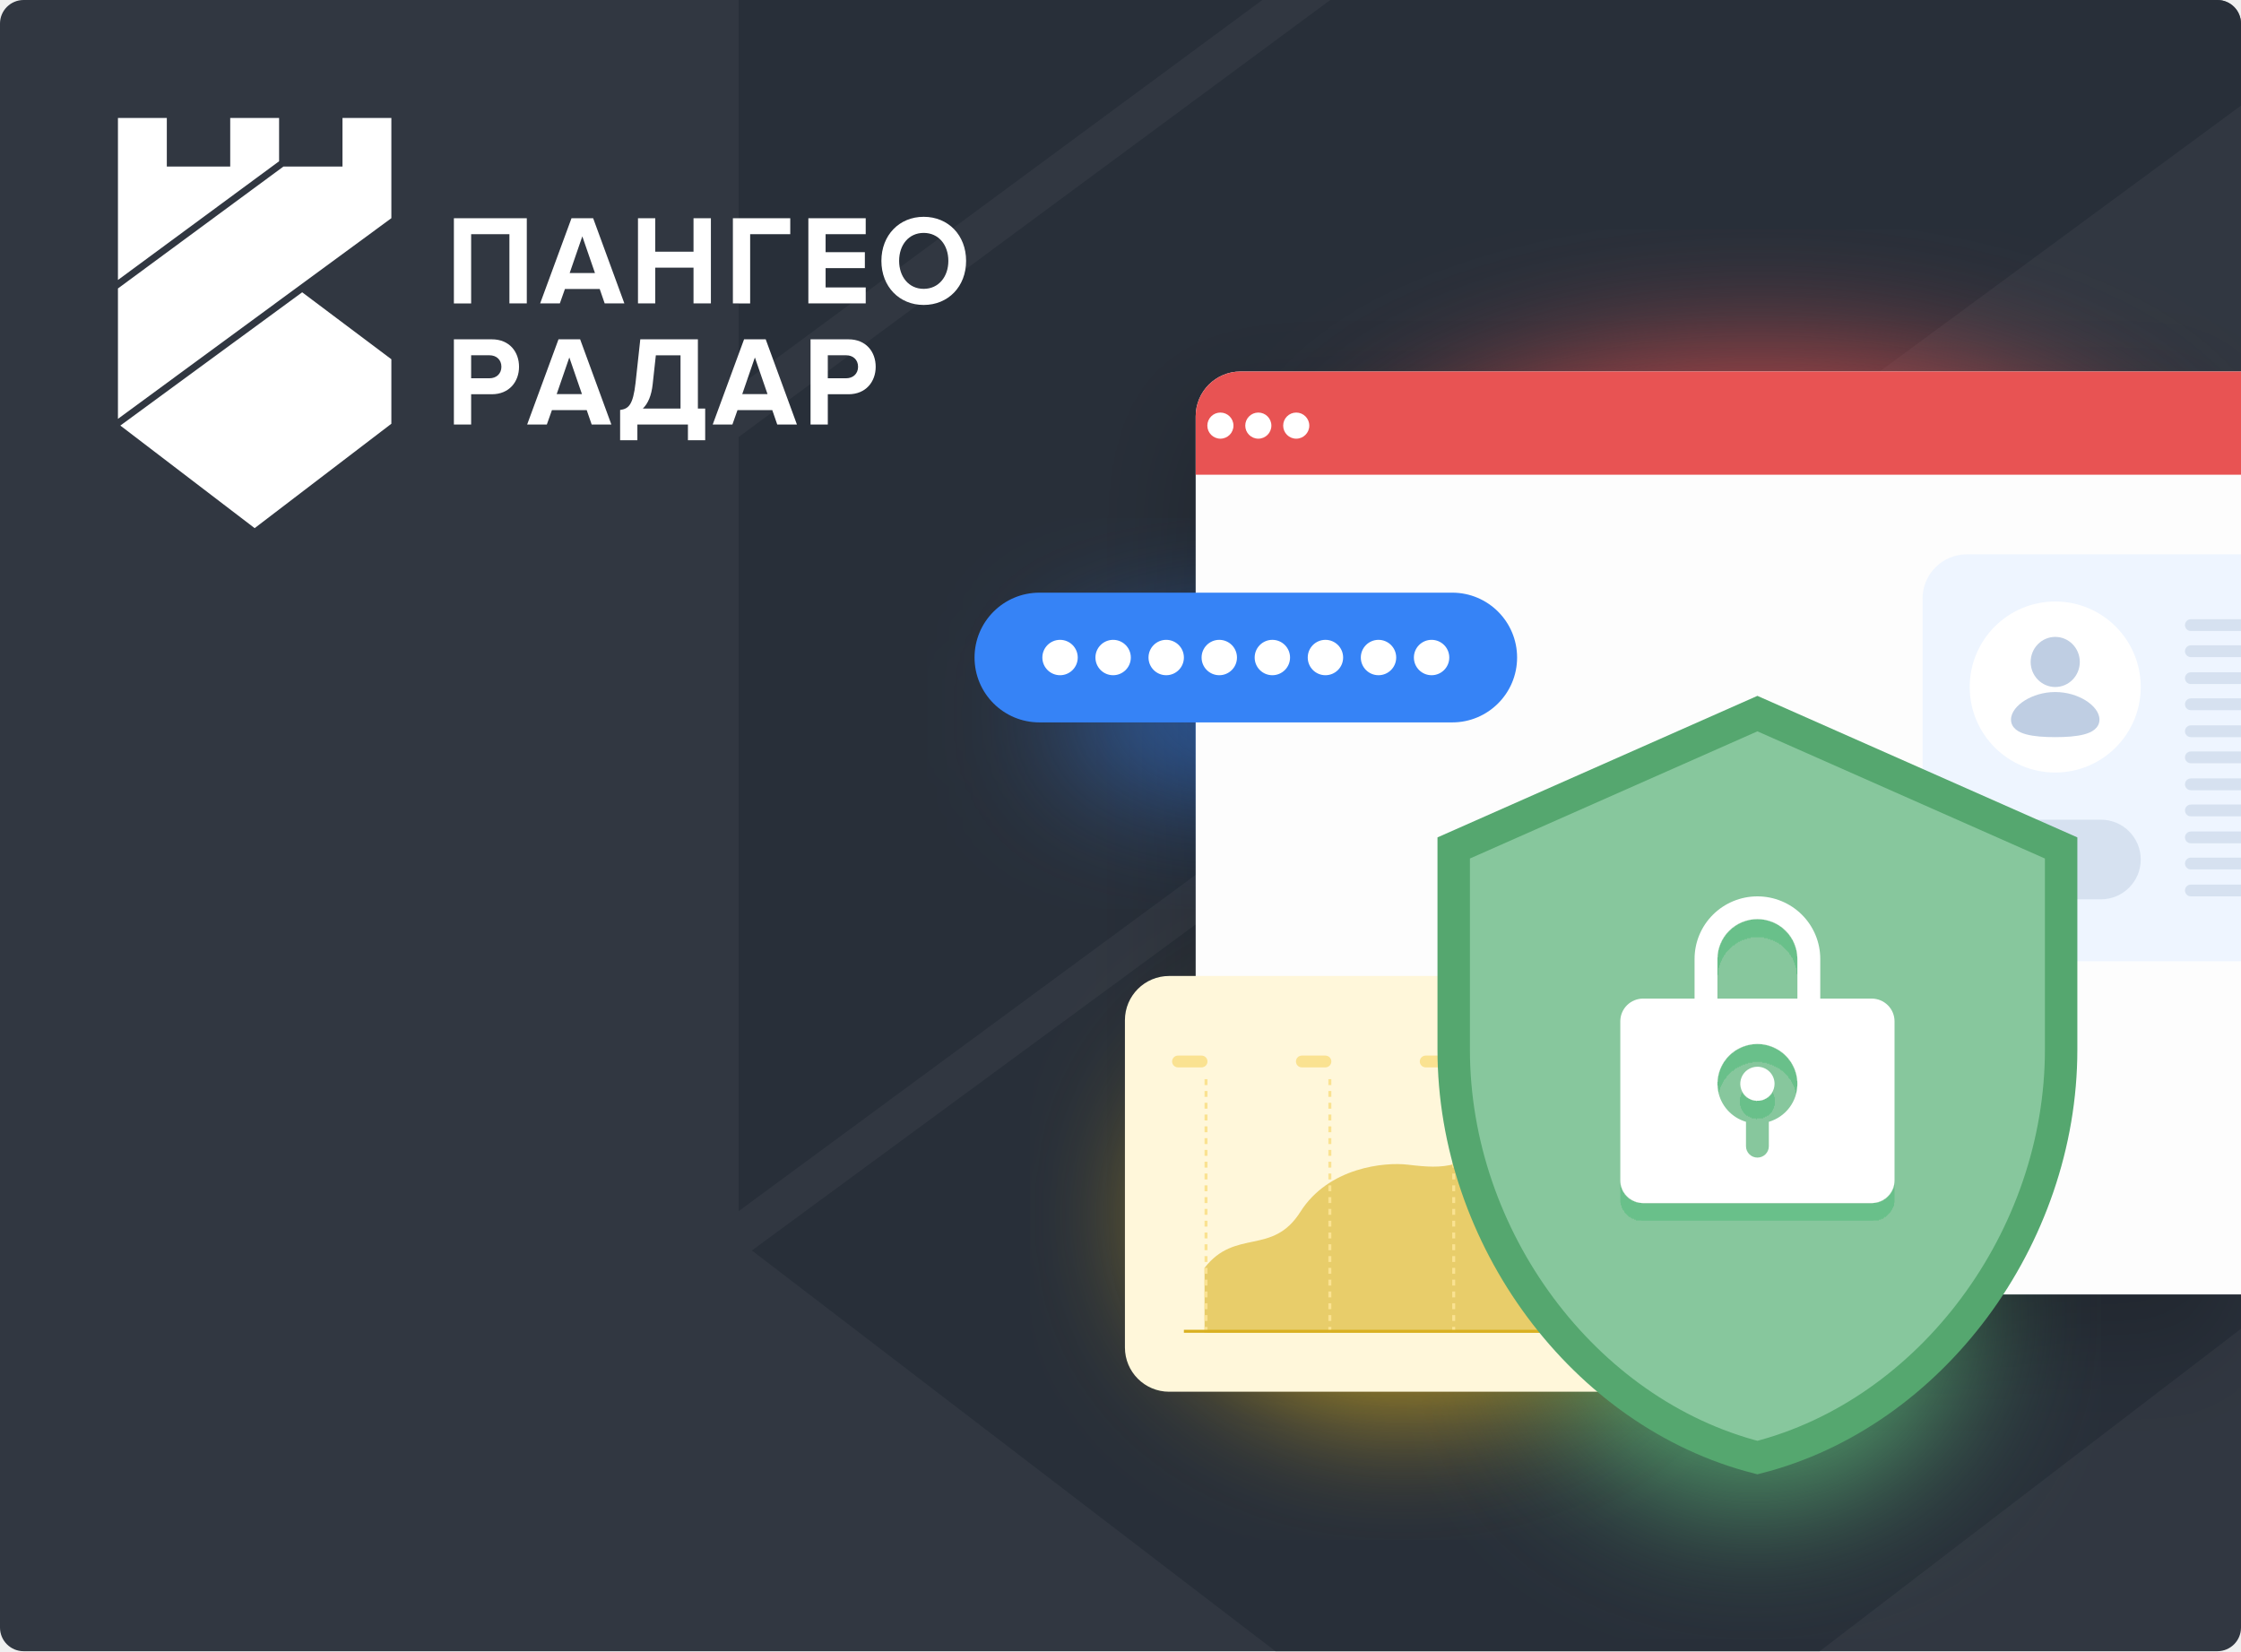
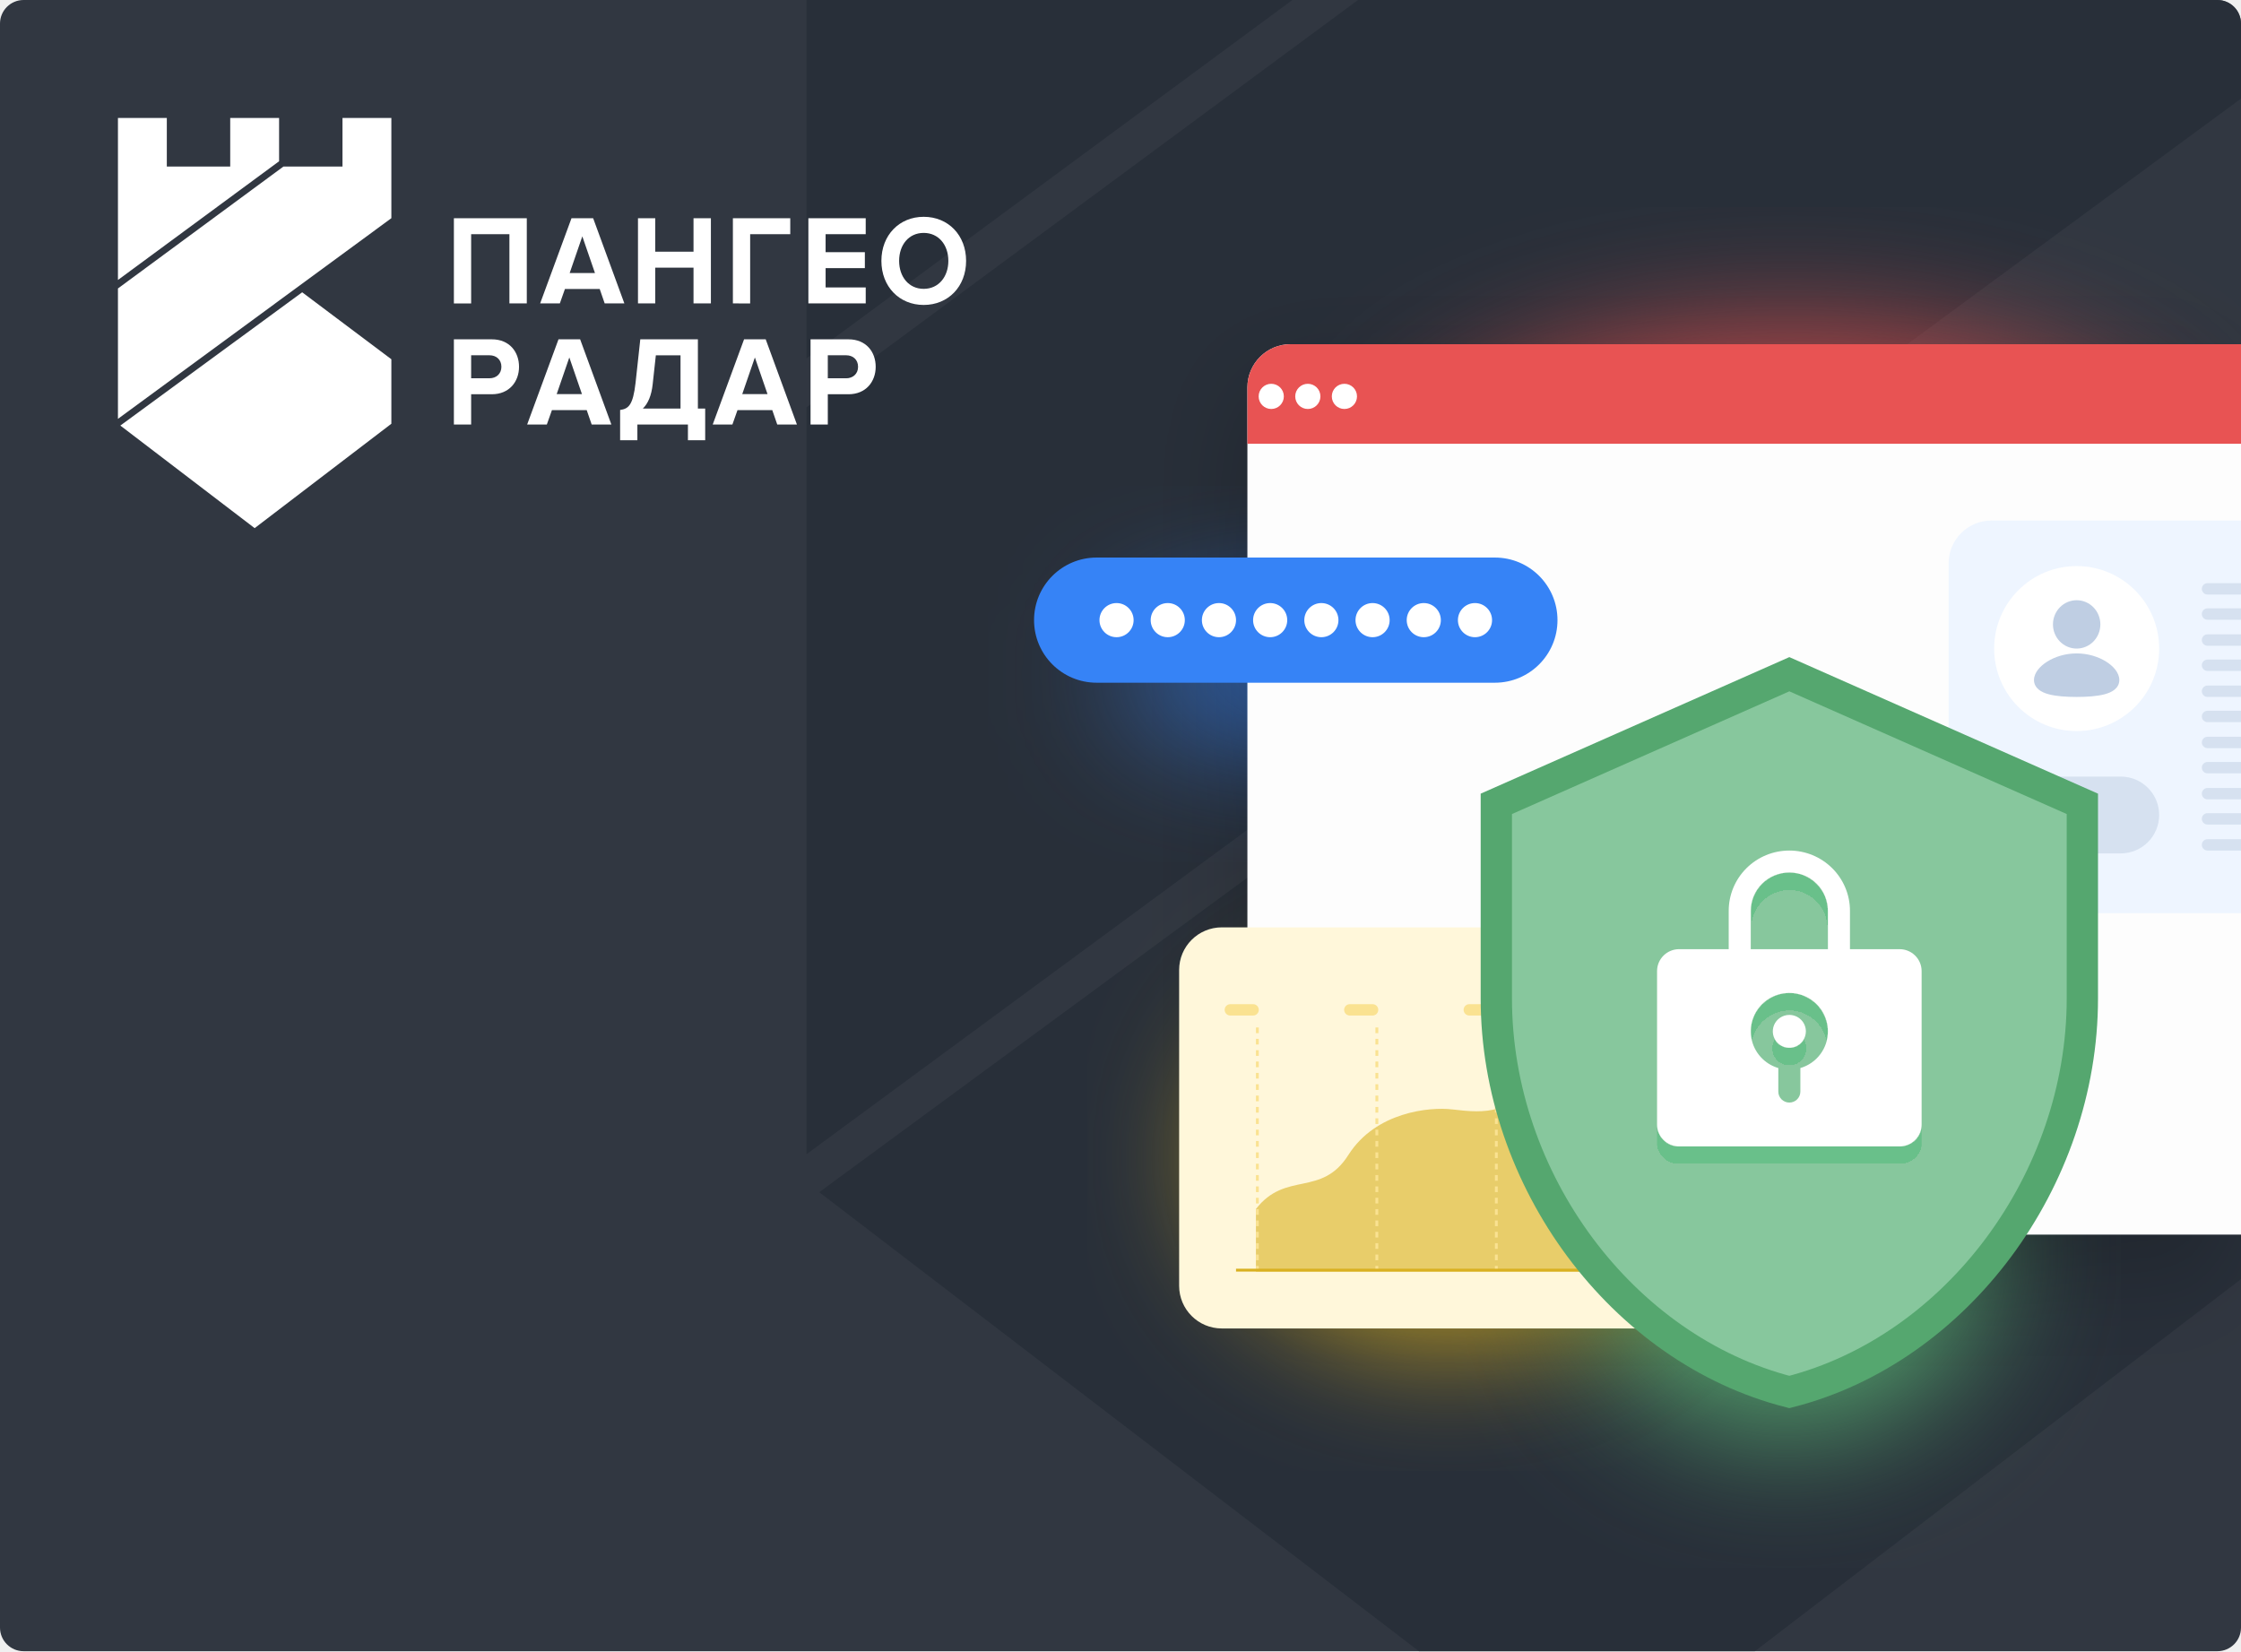
<svg xmlns="http://www.w3.org/2000/svg" width="608" height="448" viewBox="0 0 608 448" fill="none">
  <g clip-path="url(#clip0_30215_27849)">
    <rect width="608" height="448" rx="6.4" fill="#313741" />
-     <path fill-rule="evenodd" clip-rule="evenodd" d="M639.6 -156.074H561.095V-77.795H466.23L200.4 118.577V328.601L639.6 5.398V-156.074ZM639.6 336.332V232.446L496.26 124.559L203.99 339.276L419.871 504.52L639.6 336.332ZM200.4 104.813V-156.074H278.977V-77.829H380.915V-156.074H459.492V-86.325L200.4 104.813Z" fill="#262D38" fill-opacity="0.8" />
+     <path fill-rule="evenodd" clip-rule="evenodd" d="M642.525 -154.436H566.786V-78.915H475.263L218.8 110.538V313.163L642.525 1.347V-154.436ZM642.525 320.621V220.395L504.236 116.309L222.264 323.461L430.538 482.883L642.525 320.621ZM218.8 97.259V-154.436H294.609V-78.947H392.954V-154.436H468.763V-87.144L218.8 97.259Z" fill="#262D38" fill-opacity="0.8" />
    <g filter="url(#filter0_f_30215_27849)">
-       <ellipse cx="476" cy="356.8" rx="55.6" ry="49.6" fill="#55A76F" />
+       <ellipse cx="484.689" cy="340.367" rx="53.641" ry="47.852" fill="#55A76F" />
    </g>
    <g filter="url(#filter1_f_30215_27849)">
-       <ellipse cx="345.6" cy="193.6" rx="55.6" ry="14.4" fill="#3683F6" />
+       <ellipse cx="358.884" cy="182.918" rx="53.641" ry="13.893" fill="#3683F6" />
    </g>
    <g filter="url(#filter2_f_30215_27849)">
-       <ellipse cx="380.8" cy="329.6" rx="62.8" ry="49.6" fill="#D9B021" />
+       <ellipse cx="392.844" cy="314.125" rx="60.587" ry="47.852" fill="#D9B021" />
    </g>
    <g filter="url(#filter3_f_30215_27849)">
-       <ellipse cx="476.8" cy="150.4" rx="109.2" ry="49.6" fill="#E85353" />
+       <ellipse cx="485.461" cy="141.239" rx="105.352" ry="47.852" fill="#E85353" />
    </g>
    <g clip-path="url(#clip1_30215_27849)">
      <path d="M138.208 82.322V63.536H127.825V82.325H123.143V59.204H142.924V82.322H138.208Z" fill="white" />
      <path d="M164.055 82.322L162.704 78.405H153.273L151.888 82.322H146.546L155.054 59.204H160.923L169.396 82.322H164.055ZM157.988 64.125L154.558 74.073H161.417L157.988 64.125Z" fill="white" />
      <path d="M188.157 82.322V72.615H177.772V82.322H173.089V59.204H177.772V68.287H188.157V59.204H192.871V82.322H188.157Z" fill="white" />
      <path d="M198.839 82.322V59.204H214.403V63.536H203.522V82.325L198.839 82.322Z" fill="white" />
      <path d="M219.314 82.322V59.204H234.875V63.536H223.993V68.423H234.644V72.755H223.996V77.989H234.877V82.322H219.314Z" fill="white" />
-       <path d="M239.129 70.781C239.129 63.814 243.975 58.823 250.604 58.823C257.265 58.823 262.11 63.815 262.11 70.781C262.11 77.746 257.263 82.738 250.604 82.738C243.975 82.738 239.129 77.747 239.129 70.781ZM257.295 70.781C257.295 66.448 254.657 63.191 250.602 63.191C246.547 63.191 243.941 66.449 243.941 70.781C243.941 75.079 246.545 78.371 250.602 78.371C254.659 78.371 257.295 75.078 257.295 70.781V70.781Z" fill="white" />
+       <path d="M239.129 70.781C239.129 63.814 243.975 58.823 250.604 58.823C257.265 58.823 262.11 63.815 262.11 70.781C262.11 77.746 257.263 82.738 250.604 82.738C243.975 82.738 239.129 77.747 239.129 70.781ZM257.295 70.781C257.295 66.448 254.657 63.191 250.602 63.191C246.547 63.191 243.941 66.449 243.941 70.781C243.941 75.079 246.545 78.371 250.602 78.371C254.659 78.371 257.295 75.078 257.295 70.781Z" fill="white" />
      <path d="M123.143 115.181V92.064H133.431C138.211 92.064 140.817 95.461 140.817 99.515C140.817 103.537 138.179 106.967 133.431 106.967H127.825V115.181H123.143ZM136.033 99.512C136.033 97.571 134.648 96.392 132.802 96.392H127.825V102.632H132.804C134.647 102.635 136.032 101.421 136.032 99.515L136.033 99.512Z" fill="white" />
      <path d="M160.529 115.181L159.177 111.265H149.746L148.361 115.181H143.019L151.526 92.064H157.396L165.869 115.181H160.529ZM154.461 96.985L151.032 106.933H157.891L154.461 96.985Z" fill="white" />
      <path d="M168.244 111.231C170.486 110.919 171.739 109.983 172.431 103.882L173.717 92.064H189.344V110.849H191.322V119.446H186.64V115.183H172.925V119.446H168.243L168.244 111.231ZM174.409 110.85H184.631V96.397H177.936L177.079 104.232C176.75 107.349 175.794 109.499 174.409 110.85Z" fill="white" />
      <path d="M210.873 115.181L209.521 111.265H200.09L198.705 115.181H193.364L201.871 92.064H207.741L216.213 115.181H210.873ZM204.806 96.985L201.376 106.933H208.235L204.806 96.985Z" fill="white" />
      <path d="M219.907 115.181V92.064H230.196C234.976 92.064 237.582 95.461 237.582 99.515C237.582 103.537 234.944 106.967 230.196 106.967H224.59V115.181H219.907ZM232.798 99.512C232.798 97.571 231.413 96.392 229.567 96.392H224.589V102.632H229.567C231.413 102.635 232.798 101.421 232.798 99.515V99.512Z" fill="white" />
      <path d="M106.18 114.969V97.473L81.984 79.304L32.649 115.464L69.09 143.293L106.18 114.969Z" fill="white" />
      <path d="M106.18 32.001H92.92V45.187H76.898L32 78.265V113.643L106.18 59.2V32.001Z" fill="white" />
      <path d="M32 32.001V75.965L75.719 43.755V32.001H62.46V45.187H45.259V32.001H32Z" fill="white" />
    </g>
    <g filter="url(#filter4_d_30215_27849)">
-       <rect x="324.4" y="100.8" width="350.4" height="250.4" rx="12.149" fill="#FDFDFD" />
+       <rect x="338.431" y="93.387" width="338.054" height="241.577" rx="11.72" fill="#FDFDFD" />
    </g>
-     <path d="M324.4 112.948C324.4 106.239 329.839 100.8 336.548 100.8H665.051C671.761 100.8 677.2 106.239 677.2 112.948V128.8H324.4V112.948Z" fill="#E85353" />
-     <rect x="305.2" y="264.8" width="147.2" height="112.8" rx="12" fill="#FFF7DA" />
-     <path d="M429.2 361.6H326.8V344C335.2 333.2 345.2 340.8 352.8 328.8C360.457 316.71 375.646 315.237 382 316C392 317.2 397.6 317.2 408 306.8C416.32 298.48 424.933 296.8 429.2 296V361.6Z" fill="#D9B021" fill-opacity="0.6" />
-     <line x1="327.2" y1="361.6" x2="327.2" y2="292" stroke="#FAE291" stroke-width="0.8" stroke-dasharray="1.6 1.6" />
-     <line x1="360.8" y1="361.6" x2="360.8" y2="292" stroke="#FAE291" stroke-width="0.8" stroke-dasharray="1.6 1.6" />
-     <line x1="394.4" y1="361.6" x2="394.4" y2="292" stroke="#FAE291" stroke-width="0.8" stroke-dasharray="1.6 1.6" />
-     <line x1="428.8" y1="361.6" x2="428.8" y2="292" stroke="#FAE291" stroke-width="0.8" stroke-dasharray="1.6 1.6" />
-     <rect x="318" y="286.4" width="9.6" height="3.2" rx="1.6" fill="#FAE291" />
-     <rect x="351.6" y="286.4" width="9.6" height="3.2" rx="1.6" fill="#FAE291" />
-     <rect x="385.2" y="286.4" width="9.6" height="3.2" rx="1.6" fill="#FAE291" />
-     <line x1="321.2" y1="361.2" x2="434.8" y2="361.2" stroke="#D9B021" stroke-width="0.8" />
-     <rect x="521.6" y="150.4" width="147.2" height="110.4" rx="12" fill="#EEF5FF" />
-     <circle cx="557.6" cy="186.4" r="23.2" fill="white" />
-     <path d="M557.6 187.76C560.795 187.76 563.7 188.704 565.837 190.032C566.904 190.699 567.816 191.481 568.475 192.331C569.123 193.169 569.6 194.169 569.6 195.24C569.6 196.389 569.052 197.295 568.263 197.941C567.516 198.553 566.531 198.958 565.484 199.241C563.38 199.808 560.572 200 557.6 200C554.628 200 551.82 199.809 549.716 199.241C548.669 198.958 547.684 198.553 546.937 197.941C546.147 197.293 545.6 196.389 545.6 195.24C545.6 194.169 546.077 193.169 546.725 192.331C547.384 191.481 548.295 190.699 549.363 190.032C551.5 188.704 554.407 187.76 557.6 187.76ZM557.6 172.8C559.368 172.8 561.064 173.516 562.314 174.791C563.564 176.067 564.267 177.796 564.267 179.6C564.267 181.403 563.564 183.133 562.314 184.408C561.064 185.683 559.368 186.4 557.6 186.4C555.832 186.4 554.136 185.683 552.886 184.408C551.636 183.133 550.933 181.403 550.933 179.6C550.933 177.796 551.636 176.067 552.886 174.791C554.136 173.516 555.832 172.8 557.6 172.8Z" fill="#BFCEE3" />
-     <rect x="534.4" y="222.4" width="46.4" height="21.6" rx="10.8" fill="#BFCEE3" fill-opacity="0.5" />
-     <rect x="592.8" y="168" width="43.532" height="3.2" rx="1.6" fill="#BFCEE3" fill-opacity="0.5" />
-     <rect x="592.8" y="182.4" width="43.532" height="3.2" rx="1.6" fill="#BFCEE3" fill-opacity="0.5" />
-     <rect x="592.8" y="196.8" width="43.532" height="3.2" rx="1.6" fill="#BFCEE3" fill-opacity="0.5" />
-     <rect x="592.8" y="211.2" width="43.532" height="3.2" rx="1.6" fill="#BFCEE3" fill-opacity="0.5" />
-     <rect x="592.8" y="225.6" width="43.532" height="3.2" rx="1.6" fill="#BFCEE3" fill-opacity="0.5" />
-     <rect x="592.8" y="240" width="43.532" height="3.2" rx="1.6" fill="#BFCEE3" fill-opacity="0.5" />
-     <rect x="592.8" y="175.086" width="64.792" height="3.2" rx="1.6" fill="#BFCEE3" fill-opacity="0.5" />
-     <rect x="592.8" y="189.487" width="64.792" height="3.2" rx="1.6" fill="#BFCEE3" fill-opacity="0.5" />
-     <rect x="592.8" y="203.887" width="64.792" height="3.2" rx="1.6" fill="#BFCEE3" fill-opacity="0.5" />
-     <rect x="592.8" y="218.287" width="64.792" height="3.2" rx="1.6" fill="#BFCEE3" fill-opacity="0.5" />
-     <rect x="592.8" y="232.687" width="64.792" height="3.2" rx="1.6" fill="#BFCEE3" fill-opacity="0.5" />
-     <circle cx="331.104" cy="115.479" r="3.543" fill="white" />
-     <circle cx="341.391" cy="115.479" r="3.543" fill="white" />
-     <circle cx="351.678" cy="115.479" r="3.543" fill="white" />
-     <rect x="264.4" y="160.8" width="147.199" height="35.2" rx="17.6" fill="#3683F6" />
-     <ellipse cx="287.6" cy="178.4" rx="4.8" ry="4.8" fill="white" />
-     <ellipse cx="302" cy="178.4" rx="4.8" ry="4.8" fill="white" />
-     <ellipse cx="316.4" cy="178.4" rx="4.8" ry="4.8" fill="white" />
-     <ellipse cx="330.8" cy="178.4" rx="4.8" ry="4.8" fill="white" />
-     <ellipse cx="345.2" cy="178.4" rx="4.8" ry="4.8" fill="white" />
-     <ellipse cx="359.6" cy="178.4" rx="4.8" ry="4.8" fill="white" />
-     <ellipse cx="373.999" cy="178.4" rx="4.8" ry="4.8" fill="white" />
-     <ellipse cx="388.399" cy="178.4" rx="4.8" ry="4.8" fill="white" />
-     <path d="M394.4 284.8V230.065L476.8 193.611L559.2 230.065V284.8C559.2 335.845 523.913 383.448 476.8 395.465C429.687 383.448 394.4 335.845 394.4 284.8Z" fill="#55A76F" />
-     <path d="M394.4 284.8V230.065L476.8 193.611L559.2 230.065V284.8C559.2 335.845 523.913 383.448 476.8 395.465C429.687 383.448 394.4 335.845 394.4 284.8Z" fill="white" fill-opacity="0.8" style="mix-blend-mode:soft-light" />
-     <path d="M394.4 284.8V230.065L476.8 193.611L559.2 230.065V284.8C559.2 335.845 523.913 383.448 476.8 395.465C429.687 383.448 394.4 335.845 394.4 284.8Z" stroke="#55A76F" stroke-width="8.8" />
+     <path d="M338.431 105.107C338.431 98.634 343.678 93.387 350.151 93.387H667.079C673.552 93.387 678.8 98.634 678.8 105.107V120.4H338.431V105.107Z" fill="#E85353" />
+     <rect x="319.907" y="251.608" width="142.013" height="108.826" rx="11.577" fill="#FFF7DA" />
+     <path d="M439.538 344.998H340.746V328.018C348.85 317.598 358.498 324.93 365.83 313.353C373.217 301.689 387.871 300.269 394.001 301.004C403.649 302.162 409.052 302.162 419.085 292.128C427.112 284.102 435.422 282.481 439.538 281.709V344.998Z" fill="#D9B021" fill-opacity="0.6" />
+     <line x1="341.132" y1="344.998" x2="341.132" y2="277.85" stroke="#FAE291" stroke-width="0.772" stroke-dasharray="1.54 1.54" />
+     <line x1="373.548" y1="344.998" x2="373.548" y2="277.85" stroke="#FAE291" stroke-width="0.772" stroke-dasharray="1.54 1.54" />
+     <line x1="405.964" y1="344.998" x2="405.964" y2="277.85" stroke="#FAE291" stroke-width="0.772" stroke-dasharray="1.54 1.54" />
+     <line x1="439.152" y1="344.998" x2="439.152" y2="277.85" stroke="#FAE291" stroke-width="0.772" stroke-dasharray="1.54 1.54" />
+     <rect x="332.256" y="272.447" width="9.262" height="3.087" rx="1.544" fill="#FAE291" />
+     <rect x="364.672" y="272.447" width="9.262" height="3.087" rx="1.544" fill="#FAE291" />
+     <rect x="397.089" y="272.447" width="9.262" height="3.087" rx="1.544" fill="#FAE291" />
+     <line x1="335.344" y1="344.612" x2="444.941" y2="344.612" stroke="#D9B021" stroke-width="0.772" />
+     <rect x="528.683" y="141.239" width="142.013" height="106.51" rx="11.577" fill="#EEF5FF" />
+     <circle cx="563.414" cy="175.97" r="22.383" fill="white" />
+     <path d="M563.414 177.283C566.496 177.283 569.299 178.194 571.361 179.475C572.39 180.118 573.27 180.873 573.906 181.693C574.531 182.501 574.991 183.467 574.991 184.499C574.991 185.608 574.463 186.482 573.701 187.105C572.981 187.696 572.03 188.087 571.02 188.36C568.99 188.907 566.281 189.092 563.414 189.092C560.547 189.092 557.838 188.908 555.808 188.36C554.798 188.087 553.847 187.696 553.127 187.105C552.364 186.481 551.837 185.608 551.837 184.499C551.837 183.467 552.297 182.501 552.923 181.693C553.558 180.873 554.437 180.118 555.467 179.475C557.529 178.194 560.333 177.283 563.414 177.283ZM563.414 162.85C565.12 162.85 566.756 163.541 567.962 164.772C569.168 166.002 569.846 167.671 569.846 169.411C569.846 171.15 569.168 172.819 567.962 174.049C566.756 175.28 565.12 175.971 563.414 175.971C561.708 175.971 560.072 175.28 558.866 174.049C557.66 172.819 556.982 171.15 556.982 169.411C556.982 167.671 557.66 166.002 558.866 164.772C560.072 163.541 561.708 162.85 563.414 162.85Z" fill="#BFCEE3" />
+     <rect x="541.032" y="210.702" width="44.765" height="20.839" rx="10.419" fill="#BFCEE3" fill-opacity="0.5" />
+     <rect x="597.374" y="158.219" width="41.998" height="3.087" rx="1.544" fill="#BFCEE3" fill-opacity="0.5" />
+     <rect x="597.374" y="172.112" width="41.998" height="3.087" rx="1.544" fill="#BFCEE3" fill-opacity="0.5" />
+     <rect x="597.374" y="186.004" width="41.998" height="3.087" rx="1.544" fill="#BFCEE3" fill-opacity="0.5" />
+     <rect x="597.374" y="199.897" width="41.998" height="3.087" rx="1.544" fill="#BFCEE3" fill-opacity="0.5" />
+     <rect x="597.374" y="213.79" width="41.998" height="3.087" rx="1.544" fill="#BFCEE3" fill-opacity="0.5" />
+     <rect x="597.374" y="227.682" width="41.998" height="3.087" rx="1.544" fill="#BFCEE3" fill-opacity="0.5" />
+     <rect x="597.374" y="165.056" width="62.509" height="3.087" rx="1.544" fill="#BFCEE3" fill-opacity="0.5" />
+     <rect x="597.374" y="178.949" width="62.509" height="3.087" rx="1.544" fill="#BFCEE3" fill-opacity="0.5" />
+     <rect x="597.374" y="192.841" width="62.509" height="3.087" rx="1.544" fill="#BFCEE3" fill-opacity="0.5" />
+     <rect x="597.374" y="206.734" width="62.509" height="3.087" rx="1.544" fill="#BFCEE3" fill-opacity="0.5" />
+     <rect x="597.374" y="220.626" width="62.509" height="3.087" rx="1.544" fill="#BFCEE3" fill-opacity="0.5" />
+     <circle cx="344.899" cy="107.548" r="3.418" fill="white" />
+     <circle cx="354.823" cy="107.548" r="3.418" fill="white" />
+     <circle cx="364.747" cy="107.548" r="3.418" fill="white" />
+     <rect x="280.545" y="151.273" width="142.013" height="33.96" rx="16.98" fill="#3683F6" />
+     <ellipse cx="302.927" cy="168.253" rx="4.631" ry="4.631" fill="white" />
+     <ellipse cx="316.82" cy="168.253" rx="4.631" ry="4.631" fill="white" />
+     <ellipse cx="330.713" cy="168.253" rx="4.631" ry="4.631" fill="white" />
+     <ellipse cx="344.605" cy="168.253" rx="4.631" ry="4.631" fill="white" />
+     <ellipse cx="358.498" cy="168.253" rx="4.631" ry="4.631" fill="white" />
+     <ellipse cx="372.39" cy="168.253" rx="4.631" ry="4.631" fill="white" />
+     <ellipse cx="386.283" cy="168.253" rx="4.631" ry="4.631" fill="white" />
+     <ellipse cx="400.175" cy="168.253" rx="4.631" ry="4.631" fill="white" />
+     <path d="M405.964 270.904V218.097L485.461 182.928L564.958 218.097V270.904C564.958 320.15 530.914 366.076 485.461 377.67C440.008 366.076 405.964 320.15 405.964 270.904Z" fill="#55A76F" />
+     <path d="M405.964 270.904V218.097L485.461 182.928L564.958 218.097V270.904C564.958 320.15 530.914 366.076 485.461 377.67C440.008 366.076 405.964 320.15 405.964 270.904Z" fill="white" fill-opacity="0.8" style="mix-blend-mode:soft-light" />
+     <path d="M405.964 270.904V218.097L485.461 182.928L564.958 218.097V270.904C564.958 320.15 530.914 366.076 485.461 377.67C440.008 366.076 405.964 320.15 405.964 270.904Z" stroke="#55A76F" stroke-width="8.49" />
    <g filter="url(#filter5_d_30215_27849)">
-       <path d="M481.45 294.045C481.45 294.959 481.177 295.852 480.666 296.613C480.155 297.373 479.429 297.965 478.58 298.315C477.73 298.665 476.795 298.756 475.893 298.578C474.991 298.4 474.162 297.959 473.512 297.313C472.862 296.667 472.419 295.843 472.239 294.946C472.06 294.05 472.152 293.12 472.504 292.276C472.856 291.431 473.452 290.709 474.217 290.201C474.981 289.694 475.88 289.422 476.8 289.422C478.033 289.422 479.216 289.909 480.088 290.776C480.96 291.643 481.45 292.819 481.45 294.045ZM514 277.096V320.237C514 321.872 513.347 323.439 512.184 324.595C511.021 325.751 509.444 326.4 507.8 326.4H445.8C444.156 326.4 442.579 325.751 441.416 324.595C440.253 323.439 439.6 321.872 439.6 320.237V277.096C439.6 275.462 440.253 273.894 441.416 272.739C442.579 271.583 444.156 270.934 445.8 270.934H459.75V260.148C459.75 255.653 461.546 251.343 464.744 248.164C467.941 244.986 472.278 243.2 476.8 243.2C481.322 243.2 485.659 244.986 488.856 248.164C492.054 251.343 493.85 255.653 493.85 260.148V270.934H507.8C509.444 270.934 511.021 271.583 512.184 272.739C513.347 273.894 514 275.462 514 277.096ZM487.65 294.045C487.652 292.044 487.095 290.082 486.04 288.378C484.985 286.674 483.473 285.296 481.675 284.397C479.877 283.498 477.863 283.114 475.858 283.288C473.853 283.461 471.936 284.186 470.321 285.381C468.707 286.576 467.458 288.193 466.716 290.053C465.973 291.912 465.765 293.941 466.116 295.911C466.467 297.881 467.362 299.715 468.701 301.209C470.04 302.702 471.771 303.796 473.7 304.368V310.993C473.7 311.81 474.027 312.594 474.608 313.172C475.189 313.75 475.978 314.074 476.8 314.074C477.622 314.074 478.411 313.75 478.992 313.172C479.573 312.594 479.9 311.81 479.9 310.993V304.368C482.14 303.71 484.106 302.349 485.503 300.488C486.9 298.627 487.654 296.367 487.65 294.045ZM487.65 260.148C487.65 257.288 486.507 254.545 484.472 252.522C482.437 250.499 479.678 249.363 476.8 249.363C473.922 249.363 471.163 250.499 469.128 252.522C467.093 254.545 465.95 257.288 465.95 260.148V270.934H487.65V260.148Z" fill="white" />
+       <path d="M489.947 279.823C489.947 280.705 489.684 281.567 489.191 282.3C488.698 283.034 487.998 283.605 487.178 283.943C486.358 284.28 485.456 284.369 484.586 284.197C483.716 284.025 482.916 283.6 482.289 282.976C481.661 282.353 481.234 281.558 481.061 280.693C480.888 279.828 480.977 278.931 481.316 278.116C481.656 277.302 482.231 276.605 482.969 276.115C483.706 275.625 484.574 275.364 485.461 275.364C486.651 275.364 487.792 275.833 488.633 276.67C489.475 277.506 489.947 278.64 489.947 279.823ZM521.35 263.472V305.093C521.35 306.67 520.72 308.182 519.598 309.297C518.477 310.412 516.955 311.038 515.369 311.038H455.553C453.967 311.038 452.445 310.412 451.324 309.297C450.202 308.182 449.572 306.67 449.572 305.093V263.472C449.572 261.895 450.202 260.383 451.324 259.268C452.445 258.153 453.967 257.526 455.553 257.526H469.012V247.121C469.012 242.784 470.745 238.626 473.83 235.559C476.914 232.493 481.098 230.77 485.461 230.77C489.824 230.77 494.008 232.493 497.092 235.559C500.177 238.626 501.91 242.784 501.91 247.121V257.526H515.369C516.955 257.526 518.477 258.153 519.598 259.268C520.72 260.383 521.35 261.895 521.35 263.472ZM495.929 279.823C495.931 277.893 495.393 276 494.375 274.356C493.357 272.712 491.899 271.382 490.165 270.515C488.43 269.648 486.486 269.277 484.552 269.445C482.617 269.613 480.768 270.312 479.21 271.464C477.653 272.617 476.448 274.178 475.732 275.972C475.015 277.766 474.815 279.723 475.153 281.623C475.492 283.524 476.355 285.294 477.647 286.735C478.939 288.176 480.609 289.231 482.47 289.782V296.174C482.47 296.962 482.785 297.719 483.346 298.276C483.907 298.834 484.668 299.147 485.461 299.147C486.254 299.147 487.015 298.834 487.576 298.276C488.137 297.719 488.452 296.962 488.452 296.174V289.782C490.613 289.148 492.51 287.835 493.858 286.039C495.205 284.244 495.932 282.063 495.929 279.823ZM495.929 247.121C495.929 244.361 494.826 241.715 492.863 239.763C490.9 237.812 488.237 236.716 485.461 236.716C482.685 236.716 480.022 237.812 478.059 239.763C476.096 241.715 474.993 244.361 474.993 247.121V257.526H495.929V247.121Z" fill="white" />
    </g>
  </g>
  <defs>
-     <filter id="filter0_f_30215_27849" x="382" y="268.8" width="188" height="176" filterUnits="userSpaceOnUse" color-interpolation-filters="sRGB">
+     <filter id="filter0_f_30215_27849" x="394.001" y="255.468" width="181.376" height="169.799" filterUnits="userSpaceOnUse" color-interpolation-filters="sRGB">
      <feFlood flood-opacity="0" result="BackgroundImageFix" />
      <feBlend mode="normal" in="SourceGraphic" in2="BackgroundImageFix" result="shape" />
-       <feGaussianBlur stdDeviation="19.2" result="effect1_foregroundBlur_30215_27849" />
+       <feGaussianBlur stdDeviation="18.523" result="effect1_foregroundBlur_30215_27849" />
    </filter>
-     <filter id="filter1_f_30215_27849" x="251.6" y="140.8" width="188" height="105.6" filterUnits="userSpaceOnUse" color-interpolation-filters="sRGB">
+     <filter id="filter1_f_30215_27849" x="268.196" y="131.978" width="181.376" height="101.879" filterUnits="userSpaceOnUse" color-interpolation-filters="sRGB">
      <feFlood flood-opacity="0" result="BackgroundImageFix" />
      <feBlend mode="normal" in="SourceGraphic" in2="BackgroundImageFix" result="shape" />
-       <feGaussianBlur stdDeviation="19.2" result="effect1_foregroundBlur_30215_27849" />
+       <feGaussianBlur stdDeviation="18.523" result="effect1_foregroundBlur_30215_27849" />
    </filter>
-     <filter id="filter2_f_30215_27849" x="279.6" y="241.6" width="202.4" height="176" filterUnits="userSpaceOnUse" color-interpolation-filters="sRGB">
+     <filter id="filter2_f_30215_27849" x="295.209" y="229.226" width="195.269" height="169.799" filterUnits="userSpaceOnUse" color-interpolation-filters="sRGB">
      <feFlood flood-opacity="0" result="BackgroundImageFix" />
      <feBlend mode="normal" in="SourceGraphic" in2="BackgroundImageFix" result="shape" />
-       <feGaussianBlur stdDeviation="19.2" result="effect1_foregroundBlur_30215_27849" />
+       <feGaussianBlur stdDeviation="18.523" result="effect1_foregroundBlur_30215_27849" />
    </filter>
-     <filter id="filter3_f_30215_27849" x="329.2" y="62.4" width="295.2" height="176" filterUnits="userSpaceOnUse" color-interpolation-filters="sRGB">
+     <filter id="filter3_f_30215_27849" x="343.062" y="56.34" width="284.799" height="169.799" filterUnits="userSpaceOnUse" color-interpolation-filters="sRGB">
      <feFlood flood-opacity="0" result="BackgroundImageFix" />
      <feBlend mode="normal" in="SourceGraphic" in2="BackgroundImageFix" result="shape" />
-       <feGaussianBlur stdDeviation="19.2" result="effect1_foregroundBlur_30215_27849" />
+       <feGaussianBlur stdDeviation="18.523" result="effect1_foregroundBlur_30215_27849" />
    </filter>
-     <filter id="filter4_d_30215_27849" x="294.028" y="80.552" width="411.143" height="311.143" filterUnits="userSpaceOnUse" color-interpolation-filters="sRGB">
+     <filter id="filter4_d_30215_27849" x="309.129" y="73.853" width="396.656" height="300.18" filterUnits="userSpaceOnUse" color-interpolation-filters="sRGB">
      <feFlood flood-opacity="0" result="BackgroundImageFix" />
      <feColorMatrix in="SourceAlpha" type="matrix" values="0 0 0 0 0 0 0 0 0 0 0 0 0 0 0 0 0 0 127 0" result="hardAlpha" />
-       <feOffset dy="10.124" />
-       <feGaussianBlur stdDeviation="15.186" />
+       <feOffset dy="9.767" />
+       <feGaussianBlur stdDeviation="14.651" />
      <feComposite in2="hardAlpha" operator="out" />
      <feColorMatrix type="matrix" values="0 0 0 0 0 0 0 0 0 0 0 0 0 0 0 0 0 0 0.2 0" />
      <feBlend mode="normal" in2="BackgroundImageFix" result="effect1_dropShadow_30215_27849" />
      <feBlend mode="normal" in="SourceGraphic" in2="effect1_dropShadow_30215_27849" result="shape" />
    </filter>
-     <filter id="filter5_d_30215_27849" x="439.6" y="243.2" width="74.4" height="88" filterUnits="userSpaceOnUse" color-interpolation-filters="sRGB">
+     <filter id="filter5_d_30215_27849" x="449.572" y="230.77" width="71.779" height="84.899" filterUnits="userSpaceOnUse" color-interpolation-filters="sRGB">
      <feFlood flood-opacity="0" result="BackgroundImageFix" />
      <feColorMatrix in="SourceAlpha" type="matrix" values="0 0 0 0 0 0 0 0 0 0 0 0 0 0 0 0 0 0 127 0" result="hardAlpha" />
-       <feOffset dy="4.8" />
+       <feOffset dy="4.631" />
      <feComposite in2="hardAlpha" operator="out" />
      <feColorMatrix type="matrix" values="0 0 0 0 0.412 0 0 0 0 0.754 0 0 0 0 0.54 0 0 0 1 0" />
      <feBlend mode="normal" in2="BackgroundImageFix" result="effect1_dropShadow_30215_27849" />
      <feBlend mode="normal" in="SourceGraphic" in2="effect1_dropShadow_30215_27849" result="shape" />
    </filter>
    <clipPath id="clip0_30215_27849">
      <rect width="608" height="448" rx="6.4" fill="white" />
    </clipPath>
    <clipPath id="clip1_30215_27849">
      <rect width="230.4" height="112" fill="white" transform="translate(32 32)" />
    </clipPath>
  </defs>
</svg>
